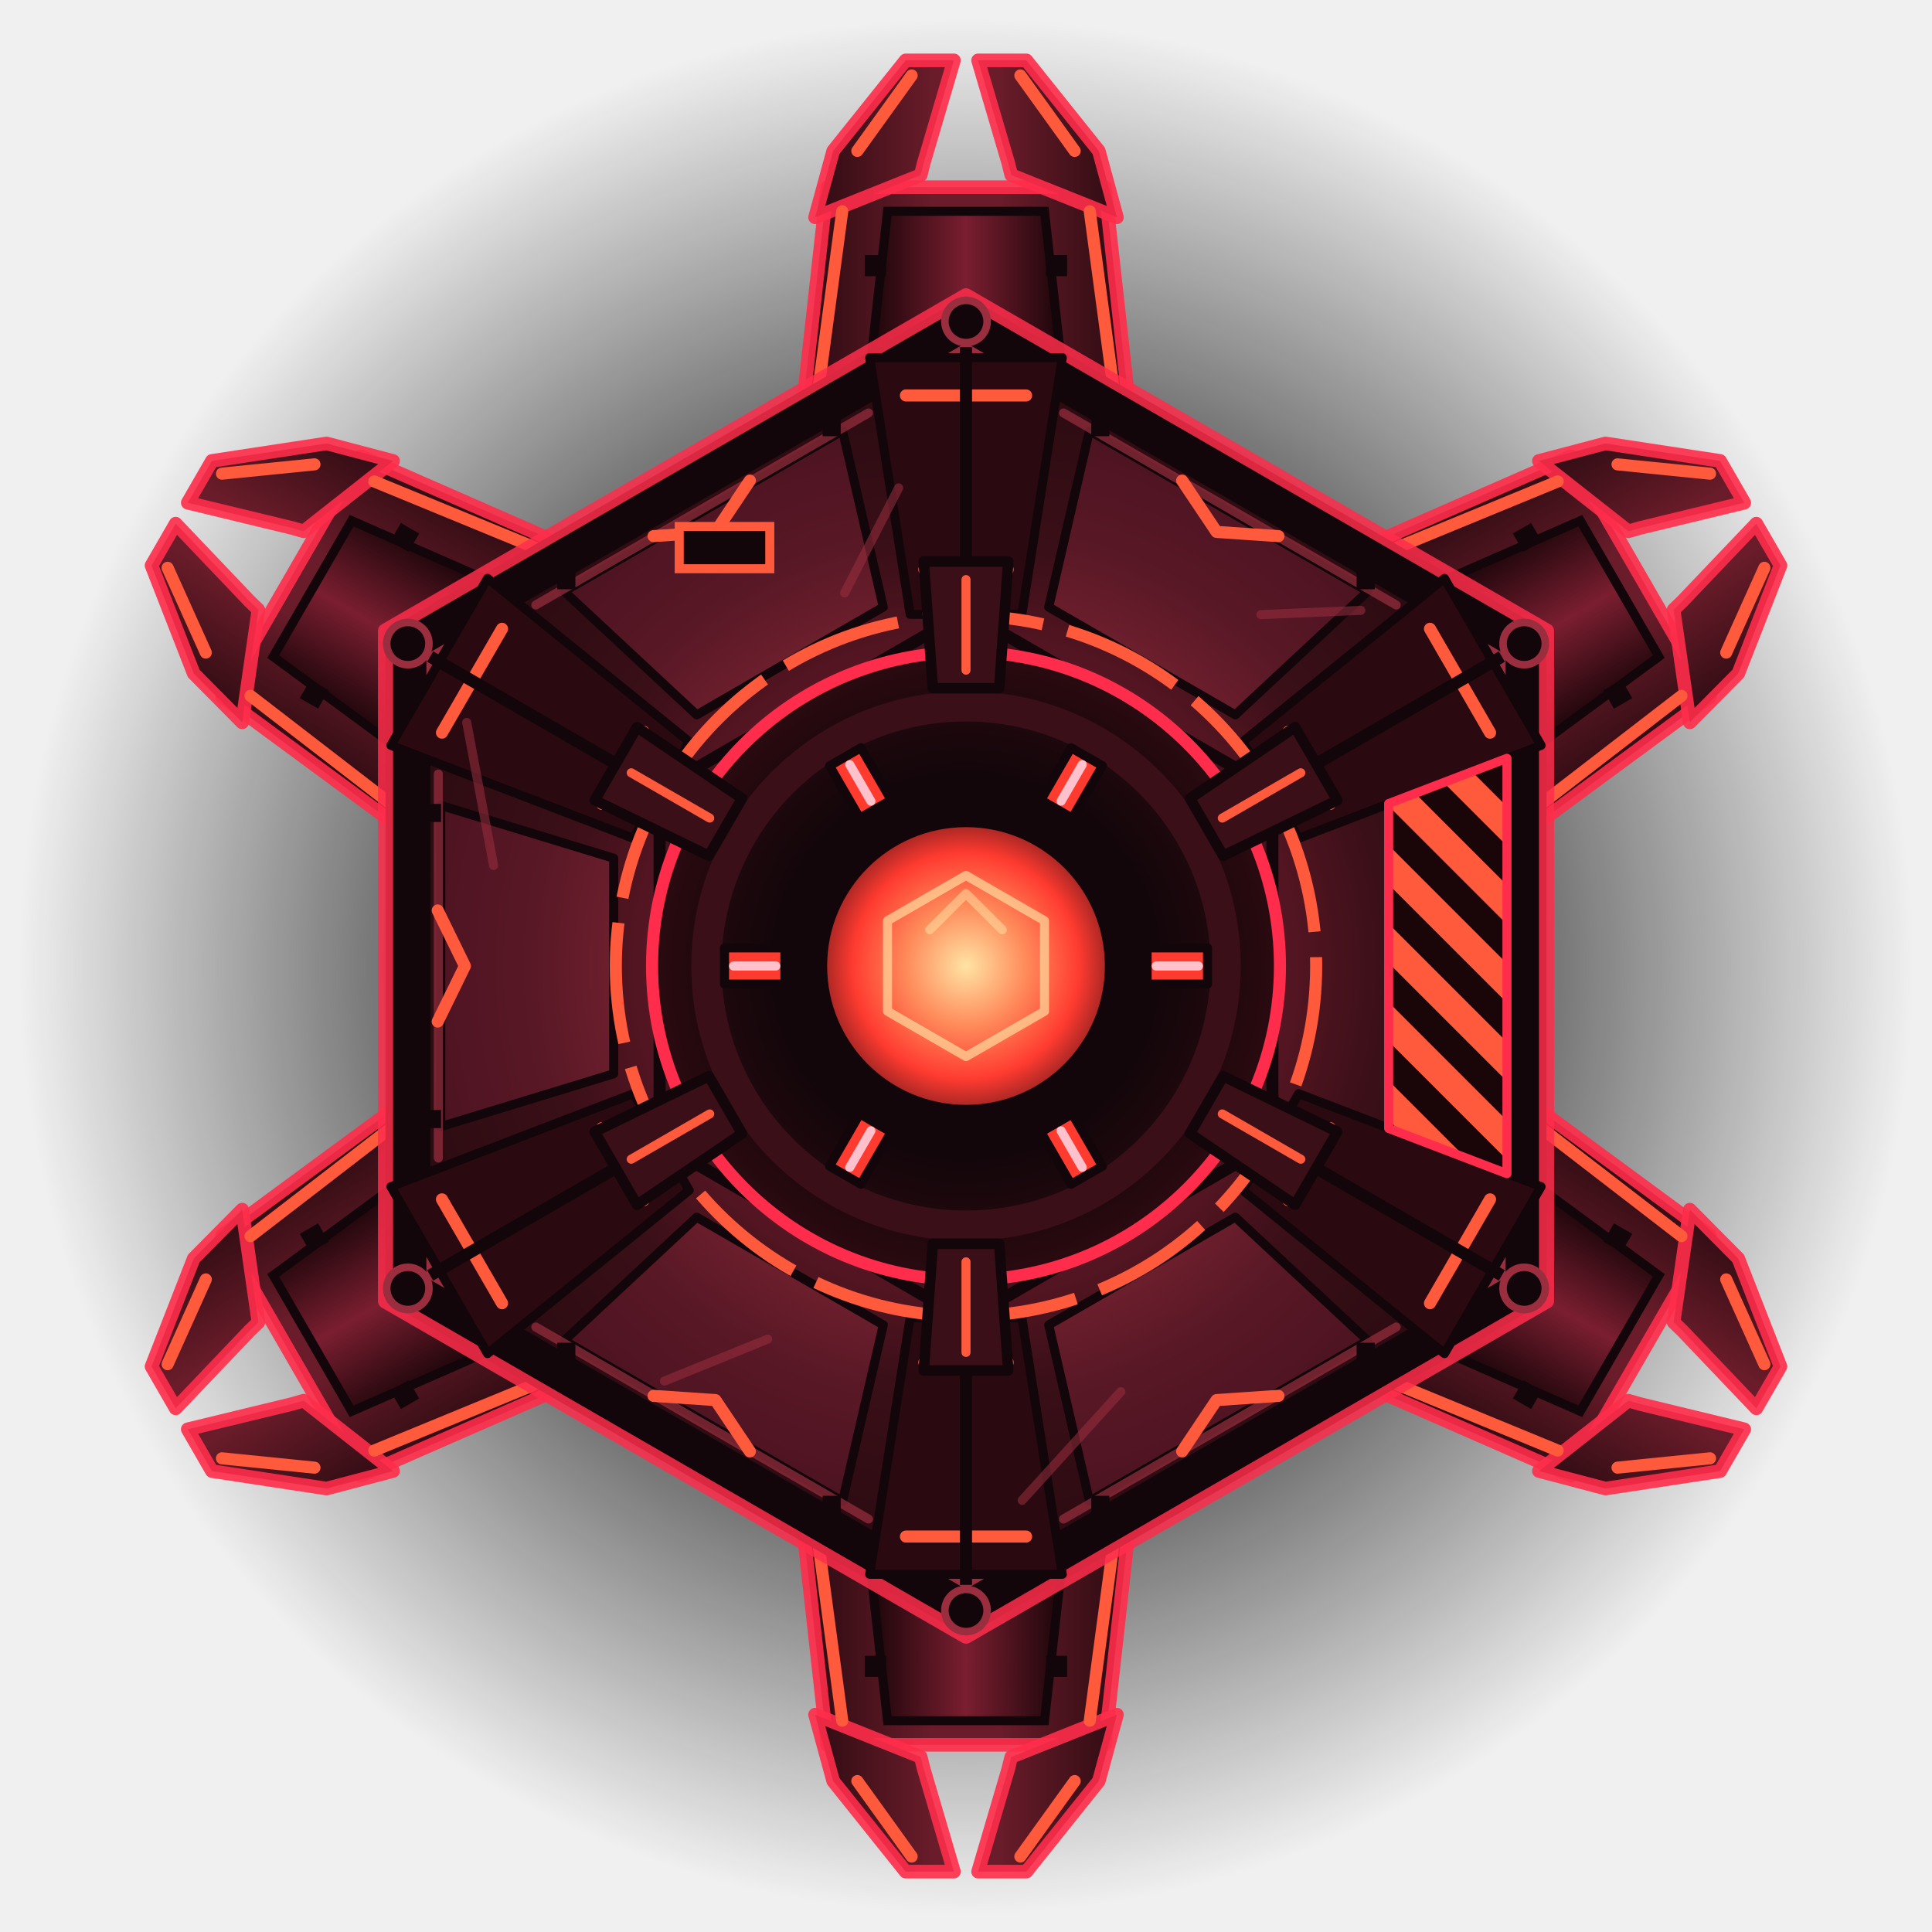
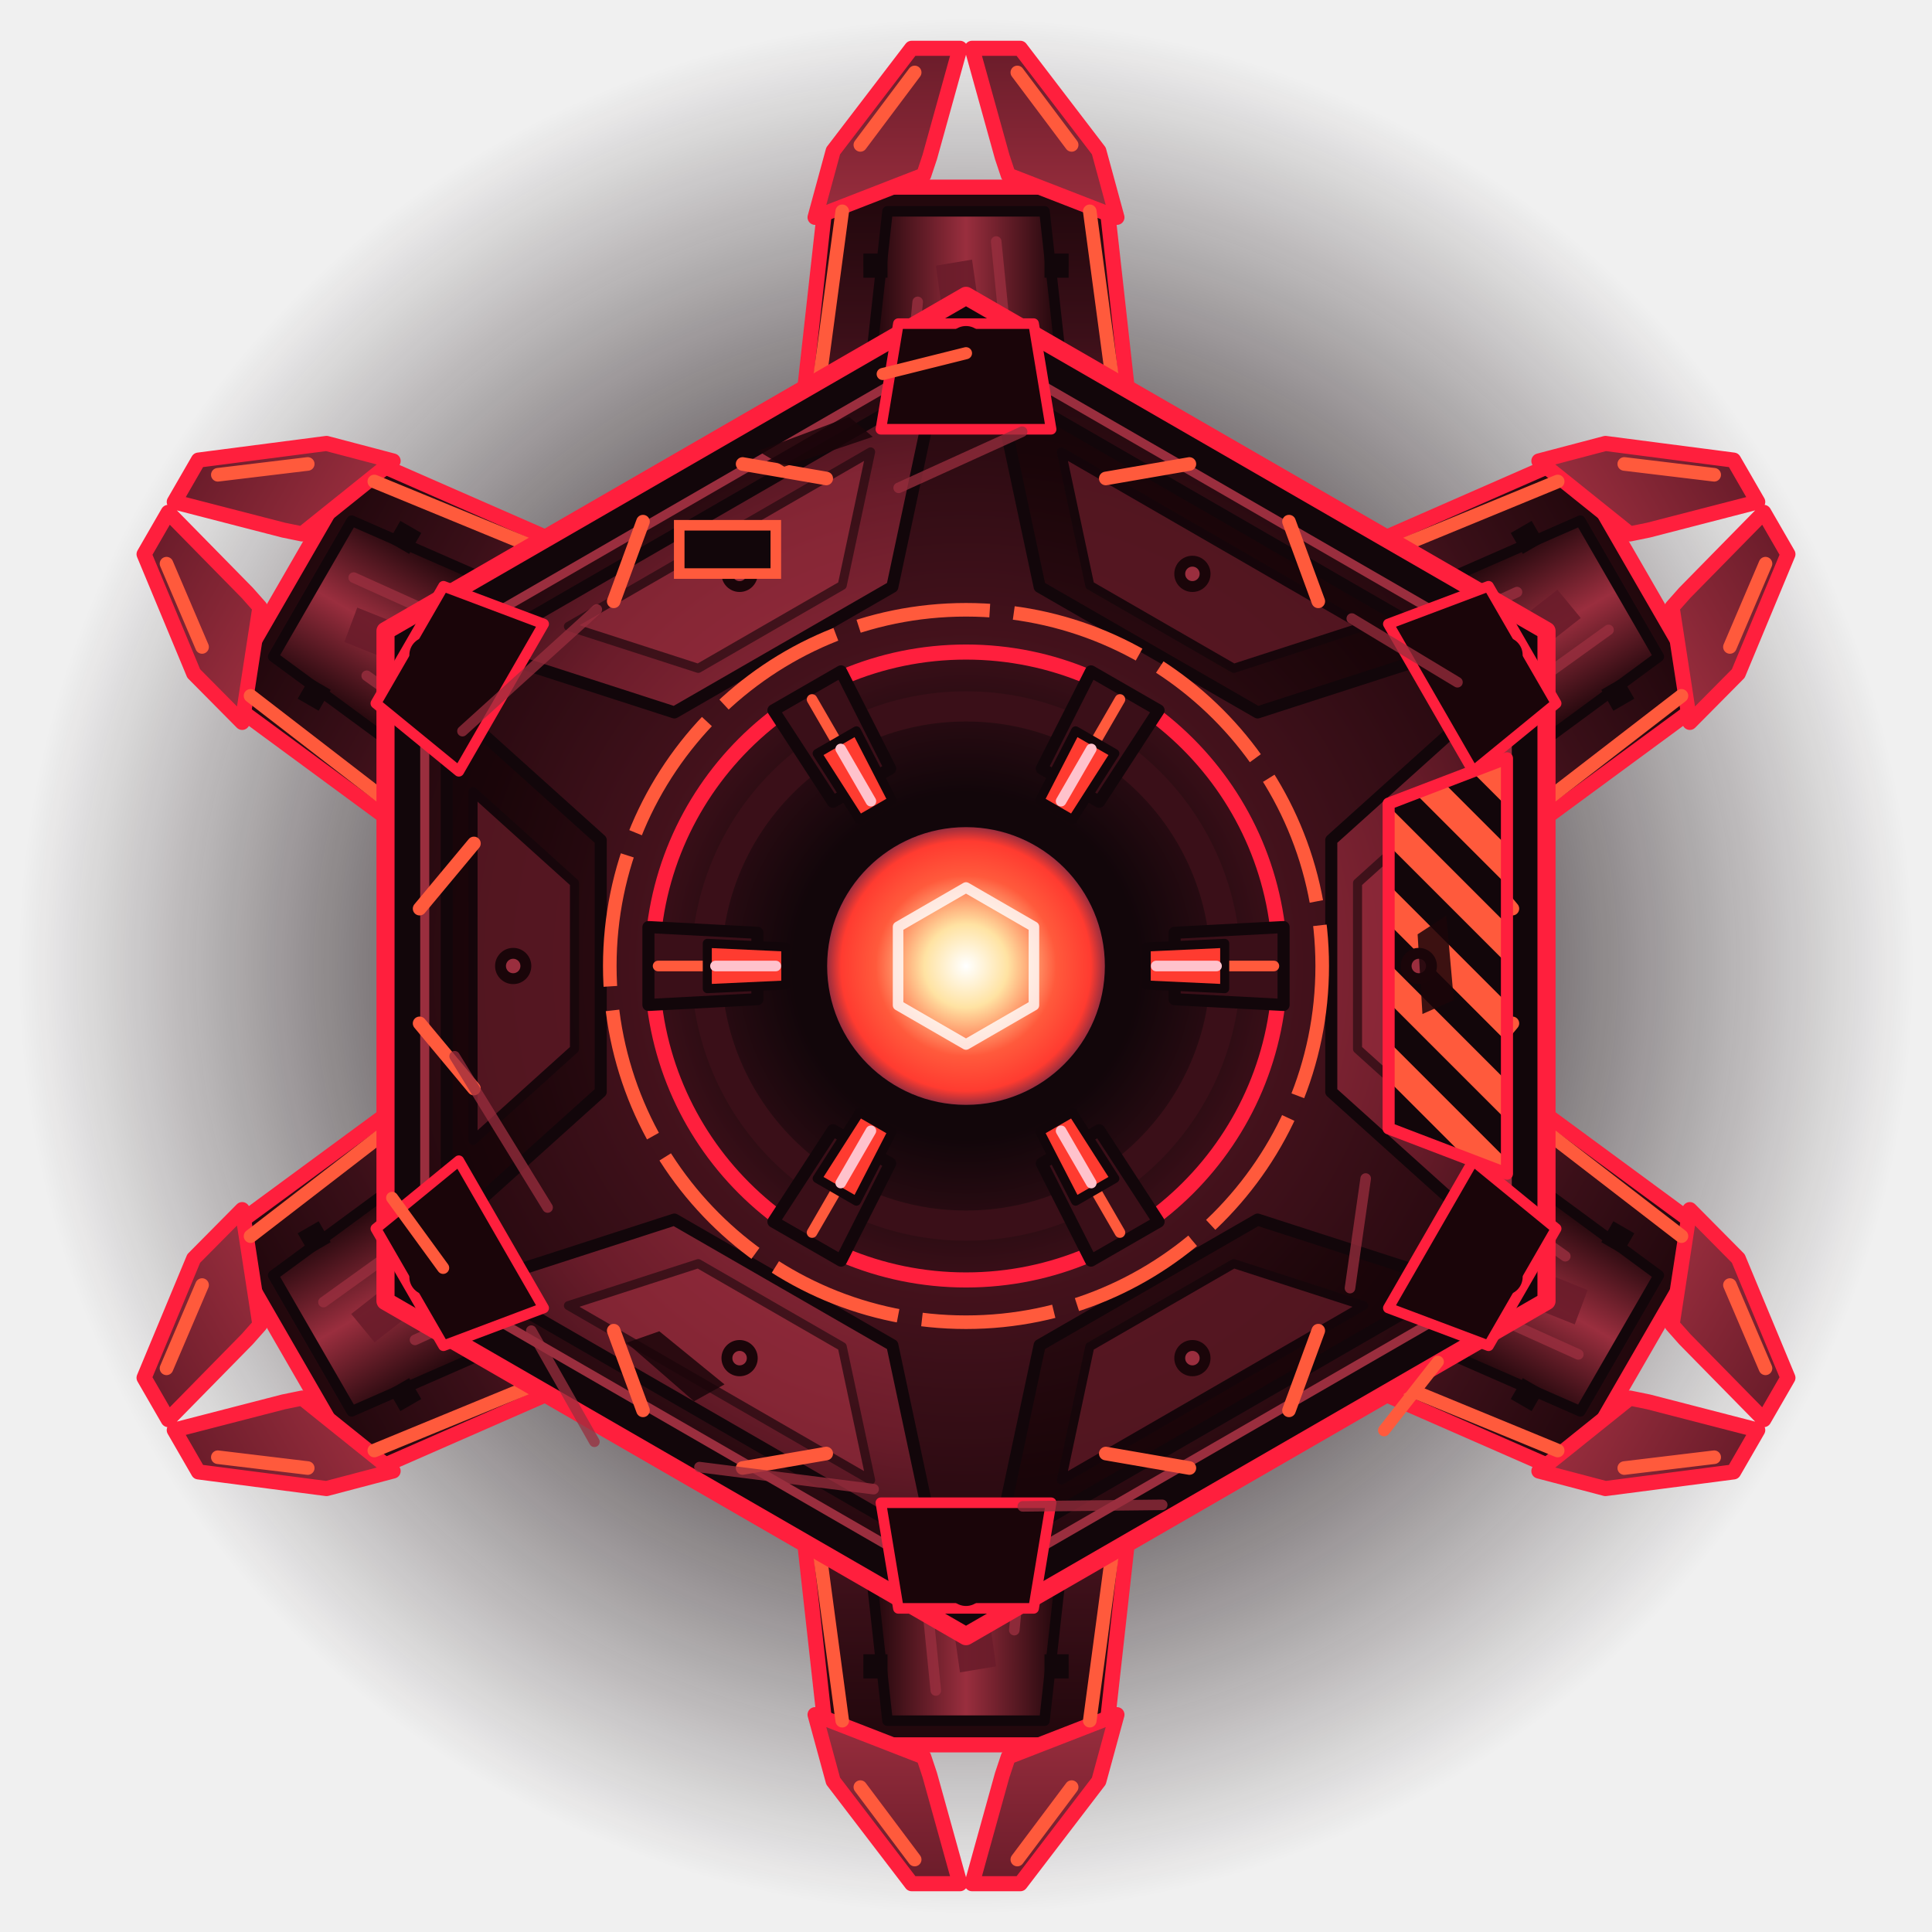
<svg xmlns="http://www.w3.org/2000/svg" width="640" height="640" viewBox="0 0 640 640">
  <defs>
    <radialGradient id="g_ao" gradientUnits="userSpaceOnUse" cx="320" cy="320" r="314">
-       <stop offset="0.55" stop-color="#000000" stop-opacity="0.6" />
-       <stop offset="1" stop-color="#000000" stop-opacity="0" />
+       <stop offset="0.55" stop-color="#12060A" stop-opacity="0.6" />
+       <stop offset="1" stop-color="#12060A" stop-opacity="0" />
    </radialGradient>
    <radialGradient id="g_hull" gradientUnits="userSpaceOnUse" cx="320" cy="320" r="226">
      <stop offset="0" stop-color="#6A1C2A" />
      <stop offset="0.6" stop-color="#3A0F18" />
      <stop offset="1" stop-color="#1A0509" />
    </radialGradient>
-     <radialGradient id="g_plate" gradientUnits="userSpaceOnUse" cx="320" cy="320" r="200">
-       <stop offset="0.3" stop-color="#7A1E30" />
-       <stop offset="0.7" stop-color="#3A0F18" />
-       <stop offset="1" stop-color="#2A0A10" />
+     <radialGradient id="g_pl_a" gradientUnits="userSpaceOnUse" cx="320" cy="320" r="210">
+       <stop offset="0.3" stop-color="#9A2E3E" />
+       <stop offset="0.75" stop-color="#6A1C2A" />
+       <stop offset="1" stop-color="#3A0F18" />
    </radialGradient>
-     <radialGradient id="g_inset" gradientUnits="userSpaceOnUse" cx="320" cy="320" r="190">
-       <stop offset="0.3" stop-color="#9A2E3E" />
-       <stop offset="0.75" stop-color="#5A1826" />
-       <stop offset="1" stop-color="#4A1220" />
+     <radialGradient id="g_pl_b" gradientUnits="userSpaceOnUse" cx="320" cy="320" r="210">
+       <stop offset="0.3" stop-color="#3A0F18" />
+       <stop offset="0.8" stop-color="#1A0509" />
+       <stop offset="1" stop-color="#12060A" />
    </radialGradient>
-     <linearGradient id="g_ridge" gradientUnits="userSpaceOnUse" x1="0" y1="266" x2="0" y2="374">
-       <stop offset="0" stop-color="#2A0A10" />
-       <stop offset="0.4" stop-color="#6A1C2A" />
-       <stop offset="0.6" stop-color="#6A1C2A" />
-       <stop offset="1" stop-color="#2A0A10" />
+     <linearGradient id="g_arm" gradientUnits="userSpaceOnUse" x1="470" y1="262" x2="590" y2="262">
+       <stop offset="0" stop-color="#6A1C2A" />
+       <stop offset="0.5" stop-color="#3A0F18" />
+       <stop offset="1" stop-color="#1A0509" />
+     </linearGradient>
+     <linearGradient id="g_armlight" gradientUnits="userSpaceOnUse" x1="568" y1="0" x2="624" y2="0">
+       <stop offset="0" stop-color="#9A2E3E" />
+       <stop offset="1" stop-color="#6A1C2A" />
    </linearGradient>
    <linearGradient id="g_ridge2" gradientUnits="userSpaceOnUse" x1="0" y1="288" x2="0" y2="352">
      <stop offset="0" stop-color="#1A0509" />
-       <stop offset="0.5" stop-color="#7A1E30" />
+       <stop offset="0.5" stop-color="#9A2E3E" />
      <stop offset="1" stop-color="#1A0509" />
    </linearGradient>
-     <linearGradient id="g_arm" gradientUnits="userSpaceOnUse" x1="500" y1="0" x2="620" y2="0">
-       <stop offset="0" stop-color="#3A0F18" />
-       <stop offset="0.5" stop-color="#4A1220" />
-       <stop offset="1" stop-color="#2A0A10" />
-     </linearGradient>
-     <linearGradient id="g_armlight" gradientUnits="userSpaceOnUse" x1="500" y1="0" x2="580" y2="0">
-       <stop offset="0" stop-color="#6A1C2A" />
-       <stop offset="1" stop-color="#4A1220" />
-     </linearGradient>
-     <radialGradient id="g_core" gradientUnits="userSpaceOnUse" cx="320" cy="320" r="50">
-       <stop offset="0" stop-color="#FFE3A3" />
-       <stop offset="0.4" stop-color="#FF8A5A" />
-       <stop offset="0.75" stop-color="#FF3B30" />
-       <stop offset="1" stop-color="#8A1F20" />
+     <radialGradient id="g_core" gradientUnits="userSpaceOnUse" cx="320" cy="320" r="46">
+       <stop offset="0" stop-color="#FFFFFF" />
+       <stop offset="0.3" stop-color="#FFE3A3" />
+       <stop offset="0.65" stop-color="#FF5A3C" />
+       <stop offset="0.9" stop-color="#FF3B30" />
+       <stop offset="1" stop-color="#9A2E3E" />
    </radialGradient>
    <radialGradient id="g_well" gradientUnits="userSpaceOnUse" cx="320" cy="320" r="104">
-       <stop offset="0.6" stop-color="#12060A" />
-       <stop offset="1" stop-color="#2A0A10" />
+       <stop offset="0.55" stop-color="#12060A" />
+       <stop offset="1" stop-color="#3A0F18" />
    </radialGradient>
+     <g id="boss_arm">
+       <path d="M470 262 L578 274 L578 366 L470 378 Z" fill="url(#g_arm)" stroke="#FF1F3D" stroke-width="5" stroke-linejoin="round" />
+       <path d="M568 270 L590 276 L624 302 L624 318 L588 308 L582 306 Z M568 370 L590 364 L624 338 L624 322 L588 332 L582 334 Z" fill="url(#g_armlight)" stroke="#FF1F3D" stroke-width="5" stroke-linejoin="round" />
+       <path d="M480 284 L570 294 L570 346 L480 356 Z" fill="url(#g_ridge2)" stroke="#12060A" stroke-width="3.5" stroke-linejoin="round" />
+       <path d="M488 268 L570 279 M488 372 L570 361 M592 285 L616 303 M592 355 L616 337" fill="none" stroke="#FF5A3C" stroke-width="4.5" stroke-linecap="round" />
+       <path d="M512 282 h8 v8 h-8 Z M512 350 h8 v8 h-8 Z M548 286 h8 v8 h-8 Z M548 346 h8 v8 h-8 Z" fill="#12060A" />
+       <path d="M498 300 L540 304 M520 334 L560 330" fill="none" stroke="#9A2E3E" stroke-width="3.5" stroke-linecap="round" opacity="0.8" />
+       <path d="M538 312 L552 310 L554 322 L540 324 Z" fill="#6A1C2A" opacity="0.9" />
+     </g>
    <clipPath id="clip_front">
      <path d="M499.2 251.2 L499.2 388.8 L460 373.8 L460 266.2 Z" />
    </clipPath>
  </defs>
-   <g id="slot.body">
-     <g id="layer.shadow">
+   <g id="slot.body" transform="translate(0,0)">
+     <g id="layer.shadow.body">
      <circle cx="320" cy="320" r="314" fill="url(#g_ao)" />
    </g>
-     <g id="layer.arms">
-       <g transform="rotate(30 320 320)">
-         <path d="M470 262 L578 274 L578 366 L470 378 Z" fill="url(#g_ridge)" stroke="#FF2D4B" stroke-width="4.5" stroke-linejoin="round" stroke-opacity="0.9" />
-         <path d="M568 270 L590 276 L620 300 L620 316 L586 306 L582 305 Z" fill="url(#g_ridge)" stroke="#FF2D4B" stroke-width="4.5" stroke-linejoin="round" stroke-opacity="0.9" />
-         <path d="M568 370 L590 364 L620 340 L620 324 L586 334 L582 335 Z" fill="url(#g_ridge)" stroke="#FF2D4B" stroke-width="4.5" stroke-linejoin="round" stroke-opacity="0.9" />
-         <path d="M480 284 L570 294 L570 346 L480 356 Z" fill="url(#g_ridge2)" stroke="#12060A" stroke-width="3" />
-         <path d="M488 268 L570 279 M488 372 L570 361 M590 284 L615 302 M590 356 L615 338" fill="none" stroke="#FF5A3C" stroke-width="4" stroke-linecap="round" />
-         <path d="M512.5 282.5 h7 v7 h-7 Z M512.5 350.5 h7 v7 h-7 Z M548.5 286.5 h7 v7 h-7 Z M548.5 346.5 h7 v7 h-7 Z" fill="#12060A" />
+     <g id="layer.base.body">
+       <use href="#boss_arm" transform="rotate(30 320 320)" />
+       <use href="#boss_arm" transform="rotate(90 320 320)" />
+       <use href="#boss_arm" transform="rotate(150 320 320)" />
+       <use href="#boss_arm" transform="rotate(210 320 320)" />
+       <use href="#boss_arm" transform="rotate(270 320 320)" />
+       <use href="#boss_arm" transform="rotate(330 320 320)" />
+       <path d="M320 542L127.7 431L127.7 209L320 98L512.3 209L512.3 431Z" fill="#12060A" stroke="#FF1F3D" stroke-width="6" stroke-linejoin="round" />
+       <path d="M320 527L140.7 423.5L140.7 216.5L320 113L499.3 216.5L499.3 423.5Z" fill="url(#g_hull)" stroke="#9A2E3E" stroke-width="3" stroke-linejoin="round" />
+     </g>
+     <g id="layer.light.body">
+       <path d="M295.6 445.6L309.9 512.7L158.1 425.1L223.4 404ZM223.4 236L158.1 214.9L309.9 127.3L295.6 194.4ZM441 278.3L492 232.4L492 407.6L441 361.7Z" fill="url(#g_pl_a)" stroke="#12060A" stroke-width="4" stroke-linejoin="round" />
+       <path d="M199 361.7L148 407.6L148 232.4L199 278.3ZM344.4 194.4L330.1 127.3L481.9 214.9L416.6 236ZM416.6 404L481.9 425.1L330.1 512.7L344.4 445.6Z" fill="url(#g_pl_b)" stroke="#12060A" stroke-width="4" stroke-linejoin="round" />
+       <path d="M279 446.1L288.4 490.3L188.3 432.5L231.3 418.6ZM231.3 221.4L188.3 207.5L288.4 149.7L279 193.9ZM449.7 292.5L483.3 262.2L483.3 377.8L449.7 347.5Z" fill="#9A2E3E" opacity="0.55" stroke="#12060A" stroke-width="3" stroke-linejoin="round" />
+       <path d="M190.3 347.5L156.7 377.8L156.7 262.2L190.3 292.5ZM361 193.9L351.6 149.7L451.7 207.5L408.7 221.4ZM408.7 418.6L451.7 432.5L351.6 490.3L361 446.1Z" fill="#6A1C2A" opacity="0.7" stroke="#12060A" stroke-width="3" stroke-linejoin="round" />
+       <path d="M348.2 497.8L342.4 532.8L297.6 532.8L291.8 497.8ZM180.1 433.3L146.9 445.8L124.5 407L152 384.5ZM152 255.5L124.5 233L146.9 194.2L180.1 206.7ZM291.8 142.2L297.6 107.2L342.4 107.2L348.2 142.2ZM459.9 206.7L493.1 194.2L515.5 233L488 255.5ZM488 384.5L515.5 407L493.1 445.8L459.9 433.3Z" fill="#1A0509" stroke="#FF1F3D" stroke-width="3.5" stroke-linejoin="round" />
+       <path d="M273.7 481.5L246 486.3M203.3 440.8L213 467.2M157 360.6L139 339M157 279.4L139 301M203.3 199.2L213 172.8M273.7 158.5L246 153.7M366.3 158.5L394 153.7M436.7 199.2L427 172.8M483 279.4L501 301M483 360.6L501 339M436.7 440.8L427 467.2M366.3 481.5L394 486.3" fill="none" stroke="#FF5A3C" stroke-width="4.5" stroke-linecap="round" />
+       <circle cx="320" cy="320" r="118" fill="none" stroke="#FF5A3C" stroke-width="4.5" stroke-dasharray="44 8" />
+     </g>
+     <g id="layer.highlight.body">
+       <path d="M499.2 251.2 L499.2 388.8 L460 373.8 L460 266.2 Z" fill="#12060A" />
+       <g clip-path="url(#clip_front)">
+         <path d="M290 240 L303 240 L463 400 L450 400 ZM316 240 L329 240 L489 400 L476 400 ZM342 240 L355 240 L515 400 L502 400 ZM368 240 L381 240 L541 400 L528 400 ZM394 240 L407 240 L567 400 L554 400 ZM420 240 L433 240 L593 400 L580 400 ZM446 240 L459 240 L619 400 L606 400 ZM472 240 L485 240 L645 400 L632 400 ZM498 240 L511 240 L671 400 L658 400 ZM524 240 L537 240 L697 400 L684 400 ZM550 240 L563 240 L723 400 L710 400 Z" fill="#FF5A3C" />
      </g>
-       <g transform="rotate(90 320 320)">
-         <path d="M470 262 L578 274 L578 366 L470 378 Z" fill="url(#g_ridge)" stroke="#FF2D4B" stroke-width="4.5" stroke-linejoin="round" stroke-opacity="0.9" />
-         <path d="M568 270 L590 276 L620 300 L620 316 L586 306 L582 305 Z" fill="url(#g_ridge)" stroke="#FF2D4B" stroke-width="4.5" stroke-linejoin="round" stroke-opacity="0.9" />
-         <path d="M568 370 L590 364 L620 340 L620 324 L586 334 L582 335 Z" fill="url(#g_ridge)" stroke="#FF2D4B" stroke-width="4.5" stroke-linejoin="round" stroke-opacity="0.9" />
-         <path d="M480 284 L570 294 L570 346 L480 356 Z" fill="url(#g_ridge2)" stroke="#12060A" stroke-width="3" />
-         <path d="M488 268 L570 279 M488 372 L570 361 M590 284 L615 302 M590 356 L615 338" fill="none" stroke="#FF5A3C" stroke-width="4" stroke-linecap="round" />
-         <path d="M512.5 282.5 h7 v7 h-7 Z M512.5 350.5 h7 v7 h-7 Z M548.5 286.5 h7 v7 h-7 Z M548.5 346.5 h7 v7 h-7 Z" fill="#12060A" />
-       </g>
-       <g transform="rotate(150 320 320)">
-         <path d="M470 262 L578 274 L578 366 L470 378 Z" fill="url(#g_ridge)" stroke="#FF2D4B" stroke-width="4.5" stroke-linejoin="round" stroke-opacity="0.9" />
-         <path d="M568 270 L590 276 L620 300 L620 316 L586 306 L582 305 Z" fill="url(#g_ridge)" stroke="#FF2D4B" stroke-width="4.5" stroke-linejoin="round" stroke-opacity="0.9" />
-         <path d="M568 370 L590 364 L620 340 L620 324 L586 334 L582 335 Z" fill="url(#g_ridge)" stroke="#FF2D4B" stroke-width="4.5" stroke-linejoin="round" stroke-opacity="0.9" />
-         <path d="M480 284 L570 294 L570 346 L480 356 Z" fill="url(#g_ridge2)" stroke="#12060A" stroke-width="3" />
-         <path d="M488 268 L570 279 M488 372 L570 361 M590 284 L615 302 M590 356 L615 338" fill="none" stroke="#FF5A3C" stroke-width="4" stroke-linecap="round" />
-         <path d="M512.5 282.5 h7 v7 h-7 Z M512.5 350.5 h7 v7 h-7 Z M548.5 286.5 h7 v7 h-7 Z M548.5 346.5 h7 v7 h-7 Z" fill="#12060A" />
-       </g>
-       <g transform="rotate(210 320 320)">
-         <path d="M470 262 L578 274 L578 366 L470 378 Z" fill="url(#g_ridge)" stroke="#FF2D4B" stroke-width="4.5" stroke-linejoin="round" stroke-opacity="0.9" />
-         <path d="M568 270 L590 276 L620 300 L620 316 L586 306 L582 305 Z" fill="url(#g_ridge)" stroke="#FF2D4B" stroke-width="4.5" stroke-linejoin="round" stroke-opacity="0.9" />
-         <path d="M568 370 L590 364 L620 340 L620 324 L586 334 L582 335 Z" fill="url(#g_ridge)" stroke="#FF2D4B" stroke-width="4.5" stroke-linejoin="round" stroke-opacity="0.9" />
-         <path d="M480 284 L570 294 L570 346 L480 356 Z" fill="url(#g_ridge2)" stroke="#12060A" stroke-width="3" />
-         <path d="M488 268 L570 279 M488 372 L570 361 M590 284 L615 302 M590 356 L615 338" fill="none" stroke="#FF5A3C" stroke-width="4" stroke-linecap="round" />
-         <path d="M512.5 282.5 h7 v7 h-7 Z M512.5 350.5 h7 v7 h-7 Z M548.5 286.5 h7 v7 h-7 Z M548.5 346.5 h7 v7 h-7 Z" fill="#12060A" />
-       </g>
-       <g transform="rotate(270 320 320)">
-         <path d="M470 262 L578 274 L578 366 L470 378 Z" fill="url(#g_ridge)" stroke="#FF2D4B" stroke-width="4.5" stroke-linejoin="round" stroke-opacity="0.9" />
-         <path d="M568 270 L590 276 L620 300 L620 316 L586 306 L582 305 Z" fill="url(#g_ridge)" stroke="#FF2D4B" stroke-width="4.5" stroke-linejoin="round" stroke-opacity="0.9" />
-         <path d="M568 370 L590 364 L620 340 L620 324 L586 334 L582 335 Z" fill="url(#g_ridge)" stroke="#FF2D4B" stroke-width="4.5" stroke-linejoin="round" stroke-opacity="0.9" />
-         <path d="M480 284 L570 294 L570 346 L480 356 Z" fill="url(#g_ridge2)" stroke="#12060A" stroke-width="3" />
-         <path d="M488 268 L570 279 M488 372 L570 361 M590 284 L615 302 M590 356 L615 338" fill="none" stroke="#FF5A3C" stroke-width="4" stroke-linecap="round" />
-         <path d="M512.5 282.5 h7 v7 h-7 Z M512.5 350.5 h7 v7 h-7 Z M548.5 286.5 h7 v7 h-7 Z M548.5 346.5 h7 v7 h-7 Z" fill="#12060A" />
-       </g>
-       <g transform="rotate(330 320 320)">
-         <path d="M470 262 L578 274 L578 366 L470 378 Z" fill="url(#g_ridge)" stroke="#FF2D4B" stroke-width="4.5" stroke-linejoin="round" stroke-opacity="0.9" />
-         <path d="M568 270 L590 276 L620 300 L620 316 L586 306 L582 305 Z" fill="url(#g_ridge)" stroke="#FF2D4B" stroke-width="4.5" stroke-linejoin="round" stroke-opacity="0.9" />
-         <path d="M568 370 L590 364 L620 340 L620 324 L586 334 L582 335 Z" fill="url(#g_ridge)" stroke="#FF2D4B" stroke-width="4.5" stroke-linejoin="round" stroke-opacity="0.9" />
-         <path d="M480 284 L570 294 L570 346 L480 356 Z" fill="url(#g_ridge2)" stroke="#12060A" stroke-width="3" />
-         <path d="M488 268 L570 279 M488 372 L570 361 M590 284 L615 302 M590 356 L615 338" fill="none" stroke="#FF5A3C" stroke-width="4" stroke-linecap="round" />
-         <path d="M512.5 282.5 h7 v7 h-7 Z M512.5 350.5 h7 v7 h-7 Z M548.5 286.5 h7 v7 h-7 Z M548.5 346.5 h7 v7 h-7 Z" fill="#12060A" />
-       </g>
+       <path d="M499.2 251.2 L499.2 388.8 L460 373.8 L460 266.2 Z" fill="none" stroke="#FF1F3D" stroke-width="4" stroke-linejoin="round" />
+       <path d="M314 526a6 6 0 1 0 12 0a6 6 0 1 0 -12 0M135.6 423a6 6 0 1 0 12 0a6 6 0 1 0 -12 0M135.6 217a6 6 0 1 0 12 0a6 6 0 1 0 -12 0M314 114a6 6 0 1 0 12 0a6 6 0 1 0 -12 0M492.4 217a6 6 0 1 0 12 0a6 6 0 1 0 -12 0M492.4 423a6 6 0 1 0 12 0a6 6 0 1 0 -12 0M239 449.9a6 6 0 1 0 12 0a6 6 0 1 0 -12 0M164 320a6 6 0 1 0 12 0a6 6 0 1 0 -12 0M239 190.1a6 6 0 1 0 12 0a6 6 0 1 0 -12 0M389 190.1a6 6 0 1 0 12 0a6 6 0 1 0 -12 0M464 320a6 6 0 1 0 12 0a6 6 0 1 0 -12 0M389 449.9a6 6 0 1 0 12 0a6 6 0 1 0 -12 0" fill="#1A0509" />
+       <path d="M242.6 449.9a2.4 2.4 0 1 0 4.8 0a2.4 2.4 0 1 0 -4.8 0M167.6 320a2.4 2.4 0 1 0 4.8 0a2.4 2.4 0 1 0 -4.8 0M242.6 190.1a2.4 2.4 0 1 0 4.8 0a2.4 2.4 0 1 0 -4.8 0M392.6 190.1a2.4 2.4 0 1 0 4.8 0a2.4 2.4 0 1 0 -4.8 0M467.6 320a2.4 2.4 0 1 0 4.8 0a2.4 2.4 0 1 0 -4.8 0M392.6 449.9a2.4 2.4 0 1 0 4.8 0a2.4 2.4 0 1 0 -4.8 0" fill="#9A2E3E" />
+       <path d="M289.4 493.3L231.7 486M181.4 400L150.6 349.9M153.2 242.2L197.7 201.9M297.7 161.6L338.6 143M447.8 204.9L482.8 226M452.4 390.4L447.2 426.7M385 498.5L338.8 499M196.9 477.6L176 440.8" fill="none" stroke="#9A2E3E" stroke-width="3.5" stroke-linecap="round" opacity="0.75" />
+       <path d="M240 458.6L229.9 464.2L207.6 444.8L218.4 441ZM259.8 154.6L251.1 149.4L281.3 138.1L289.1 144.7ZM469.6 309.5L479.1 303.3L481.6 331.3L471.2 335.9Z" fill="#1A0509" opacity="0.85" />
+       <path d="M146.8 420L129.9 396.8M292.4 123.9L320 117M476.3 451.1L458.5 473.8" fill="none" stroke="#FF5A3C" stroke-width="4" stroke-linecap="round" />
+       <path d="M225 174 h32 v16 h-32 Z" fill="#12060A" stroke="#FF5A3C" stroke-width="3.5" />
    </g>
-     <g id="layer.base">
-       <path d="M512.3 431 L320 542 L127.7 431 L127.7 209 L320 98 L512.3 209 Z" fill="#12060A" stroke="#FF2D4B" stroke-width="5" stroke-linejoin="round" stroke-opacity="0.85" />
-       <path d="M497.5 422.5 L320 525 L142.5 422.5 L142.5 217.5 L320 115 L497.5 217.5 Z" fill="url(#g_hull)" stroke="#9A2E3E" stroke-width="2.5" stroke-linejoin="round" />
-       <path d="M499.4 236.3 L499.4 403.7 L421.5 367.3 L421.5 272.7 Z M482.2 433.6 L337.3 517.2 L329.8 431.6 L411.7 384.2 Z M302.7 517.2 L157.8 433.6 L228.3 384.2 L310.2 431.6 Z M140.6 403.7 L140.6 236.3 L218.5 272.7 L218.5 367.3 Z M157.8 206.4 L302.7 122.8 L310.2 208.4 L228.3 255.8 Z M337.3 122.8 L482.2 206.4 L411.7 255.8 L329.8 208.4 Z" fill="url(#g_plate)" stroke="#12060A" stroke-width="4" stroke-linejoin="round" />
-       <path d="M453.1 444.1 L360.9 497.3 L347.4 438.9 L409.2 403.2 Z M279.1 497.3 L186.9 444.1 L230.8 403.2 L292.6 438.9 Z M146 373.2 L146 266.8 L203.3 284.3 L203.3 355.7 Z M186.9 195.9 L279.1 142.7 L292.6 201.1 L230.8 236.8 Z M360.9 142.7 L453.1 195.9 L409.2 236.8 L347.4 201.1 Z" fill="url(#g_inset)" stroke="#12060A" stroke-width="3" stroke-linejoin="round" />
-       <path d="M510.5 393.1 L478.5 448.4 L411.7 394.3 L430.2 362.3 Z M351.9 521.5 L288.1 521.5 L301.5 436.5 L338.5 436.5 Z M161.5 448.4 L129.5 393.1 L209.8 362.3 L228.3 394.3 Z M129.5 246.9 L161.5 191.6 L228.3 245.7 L209.8 277.7 Z M288.1 118.5 L351.9 118.5 L338.5 203.5 L301.5 203.5 Z M478.5 191.6 L510.5 246.9 L430.2 277.7 L411.7 245.7 Z" fill="#2A0A10" stroke="#12060A" stroke-width="3" stroke-linejoin="round" />
-       <path d="M493.6 397.3 L473.7 431.7 M440.6 373.7 L426.8 397.6 M339.9 509 L300.1 509 M333.8 451.3 L306.2 451.3 M166.3 431.7 L146.4 397.3 M213.2 397.6 L199.4 373.7 M146.4 242.7 L166.3 208.3 M199.4 266.3 L213.2 242.4 M300.1 131 L339.9 131 M306.2 188.7 L333.8 188.7 M473.7 208.3 L493.6 242.7 M426.8 242.4 L440.6 266.3" fill="none" stroke="#FF5A3C" stroke-width="4" stroke-linecap="round" />
-     </g>
-     <g id="layer.light">
-       <path d="M494.8 256.4 L494.8 383.6 M462.5 439.6 L352.3 503.2 M287.7 503.2 L177.5 439.6 M145.2 383.6 L145.2 256.4 M177.5 200.4 L287.7 136.8 M352.3 136.8 L462.5 200.4" fill="none" stroke="#9A2E3E" stroke-width="3" stroke-linecap="round" opacity="0.7" />
-       <path d="M411.8 373 L497.5 422.5 M320 426 L320 525 M228.2 373 L142.5 422.5 M228.2 267 L142.5 217.5 M320 214 L320 115 M411.8 267 L497.5 217.5" fill="none" stroke="#12060A" stroke-width="4" />
-       <circle cx="320" cy="320" r="116" fill="none" stroke="#FF5A3C" stroke-width="4" stroke-dasharray="40 8.4" />
-       <path d="M423.5 462.4 L403 463.8 L391.6 480.8 M248.4 480.8 L237 463.8 L216.5 462.4 M145 338.4 L154 320 L145 301.6 M216.5 177.6 L237 176.2 L248.4 159.2 M391.6 159.2 L403 176.2 L423.5 177.6" fill="none" stroke="#FF5A3C" stroke-width="4" stroke-linejoin="round" stroke-linecap="round" />
-       <path d="M499.2 251.2 L499.2 388.8 L460 373.8 L460 266.2 Z" fill="#FF5A3C" />
-       <g clip-path="url(#clip_front)">
-         <path d="M290 240 L303 240 L463 400 L450 400 Z M316 240 L329 240 L489 400 L476 400 Z M342 240 L355 240 L515 400 L502 400 Z M368 240 L381 240 L541 400 L528 400 Z M394 240 L407 240 L567 400 L554 400 Z M420 240 L433 240 L593 400 L580 400 Z M446 240 L459 240 L619 400 L606 400 Z M472 240 L485 240 L645 400 L632 400 Z M498 240 L511 240 L671 400 L658 400 Z M524 240 L537 240 L697 400 L684 400 Z" fill="#1A0509" />
-       </g>
-       <path d="M499.2 251.2 L499.2 388.8 L460 373.8 L460 266.2 Z" fill="none" stroke="#FF2D4B" stroke-width="3" stroke-linejoin="round" />
-       <path d="M497.9 426.8 a7 7 0 1 0 14 0 a7 7 0 1 0 -14 0 M313 533.5 a7 7 0 1 0 14 0 a7 7 0 1 0 -14 0 M128.1 426.8 a7 7 0 1 0 14 0 a7 7 0 1 0 -14 0 M128.1 213.2 a7 7 0 1 0 14 0 a7 7 0 1 0 -14 0 M313 106.5 a7 7 0 1 0 14 0 a7 7 0 1 0 -14 0 M497.9 213.2 a7 7 0 1 0 14 0 a7 7 0 1 0 -14 0" fill="#12060A" stroke="#9A2E3E" stroke-width="2.5" />
-       <path d="M449.4 444.8 h6 v6 h-6 Z M361.5 495.5 h6 v6 h-6 Z M272.5 495.5 h6 v6 h-6 Z M184.6 444.8 h6 v6 h-6 Z M140.1 367.7 h6 v6 h-6 Z M140.1 266.3 h6 v6 h-6 Z M184.6 189.2 h6 v6 h-6 Z M272.5 138.5 h6 v6 h-6 Z M361.5 138.5 h6 v6 h-6 Z M449.4 189.2 h6 v6 h-6 Z" fill="#12060A" />
-       <path d="M371.3 461 L338.6 497 M254.3 443.6 L220.1 457.5 M163.5 286.7 L154.6 239.3 M279.8 196.4 L297.7 161.6 M417.7 203.6 L450.8 202.2" fill="none" stroke="#9A2E3E" stroke-width="3" stroke-linecap="round" opacity="0.55" />
-       <path d="M225 174.4 h30 v14 h-30 Z" fill="#12060A" stroke="#FF5A3C" stroke-width="3" />
-     </g>
-     <g id="layer.emissive">
-       <circle cx="320" cy="320" r="104" fill="url(#g_well)" stroke="#FF2D4B" stroke-width="4" />
+     <g id="layer.emissive.body">
+       <circle cx="320" cy="320" r="104" fill="url(#g_well)" stroke="#FF1F3D" stroke-width="5" />
      <circle cx="320" cy="320" r="86" fill="none" stroke="#3A0F18" stroke-width="10" />
-       <path d="M394.2 375.5 L429 399.1 L443 374.9 L405.2 356.5 Z M309 412 L306 454 L334 454 L331 412 Z M234.8 356.5 L197 374.9 L211 399.1 L245.8 375.5 Z M245.8 264.5 L211 240.9 L197 265.1 L234.8 283.5 Z M331 228 L334 186 L306 186 L309 228 Z M405.2 283.5 L443 265.1 L429 240.9 L394.2 264.5 Z" fill="#3A0F18" stroke="#12060A" stroke-width="3.5" stroke-linejoin="round" />
-       <path d="M404.9 369 L430.9 384 M320 418 L320 448 M235.1 369 L209.1 384 M235.1 271 L209.1 256 M320 222 L320 192 M404.9 271 L430.9 256" fill="none" stroke="#FF5A3C" stroke-width="3" stroke-linecap="round" />
-       <path d="M380 326 L400 326 L400 314 L380 314 Z M344.8 375 L354.8 392.3 L365.2 386.3 L355.2 369 Z M284.8 369 L274.8 386.3 L285.2 392.3 L295.2 375 Z M260 314 L240 314 L240 326 L260 326 Z M295.2 265 L285.2 247.7 L274.8 253.7 L284.8 271 Z M355.2 271 L365.2 253.7 L354.8 247.7 L344.8 265 Z" fill="#FF3B30" stroke="#12060A" stroke-width="3" stroke-linejoin="round" />
-       <path d="M383 320 L397 320 M351.5 374.6 L358.5 386.7 M288.5 374.6 L281.5 386.7 M257 320 L243 320 M288.5 265.4 L281.5 253.3 M351.5 265.4 L358.5 253.3" fill="none" stroke="#FFC2CC" stroke-width="3" stroke-linecap="round" />
+       <path d="M389.1 309L425.2 307.1L425.2 332.9L389.1 331ZM364.1 374.4L383.8 404.7L361.4 417.6L345.1 385.4ZM294.9 385.4L278.6 417.6L256.2 404.7L275.9 374.4ZM250.9 331L214.8 332.9L214.8 307.1L250.9 309ZM275.9 265.6L256.2 235.3L278.6 222.4L294.9 254.6ZM345.1 254.6L361.4 222.4L383.8 235.3L364.1 265.6Z" fill="#3A0F18" stroke="#12060A" stroke-width="4" stroke-linejoin="round" />
+       <path d="M394 320L422 320M357 384.1L371 408.3M283 384.1L269 408.3M246 320L218 320M283 255.9L269 231.7M357 255.9L371 231.7" fill="none" stroke="#FF5A3C" stroke-width="3.5" stroke-linecap="round" />
+       <path d="M379.7 313.7L405.7 312.5L405.7 327.5L379.7 326.3ZM355.3 368.5L369.3 390.4L356.3 397.9L344.4 374.8ZM295.6 374.8L283.7 397.9L270.7 390.4L284.7 368.5ZM260.3 326.3L234.3 327.5L234.3 312.5L260.3 313.7ZM284.7 271.5L270.7 249.6L283.7 242.1L295.6 265.2ZM344.4 265.2L356.3 242.1L369.3 249.6L355.3 271.5Z" fill="#FF3B30" stroke="#12060A" stroke-width="3" stroke-linejoin="round" />
+       <path d="M383 320L403 320M351.5 374.6L361.5 391.9M288.5 374.6L278.5 391.9M257 320L237 320M288.5 265.4L278.5 248.1M351.5 265.4L361.5 248.1" fill="none" stroke="#FFC2CC" stroke-width="3.5" stroke-linecap="round" />
      <circle cx="320" cy="320" r="52" fill="#12060A" />
      <circle cx="320" cy="320" r="46" fill="url(#g_core)" />
-       <path d="M346 335 L320 350 L294 335 L294 305 L320 290 L346 305 Z" fill="none" stroke="#FFE3A3" stroke-width="3" opacity="0.65" stroke-linejoin="round" />
-       <path d="M308 308 L320 296 L332 308" fill="none" stroke="#FFE3A3" stroke-width="3" opacity="0.5" stroke-linecap="round" stroke-linejoin="round" />
+       <path d="M342.5 333L320 346L297.5 333L297.5 307L320 294L342.5 307Z" fill="none" stroke="#FFFFFF" stroke-width="3.5" opacity="0.8" stroke-linejoin="round" />
    </g>
  </g>
</svg>
